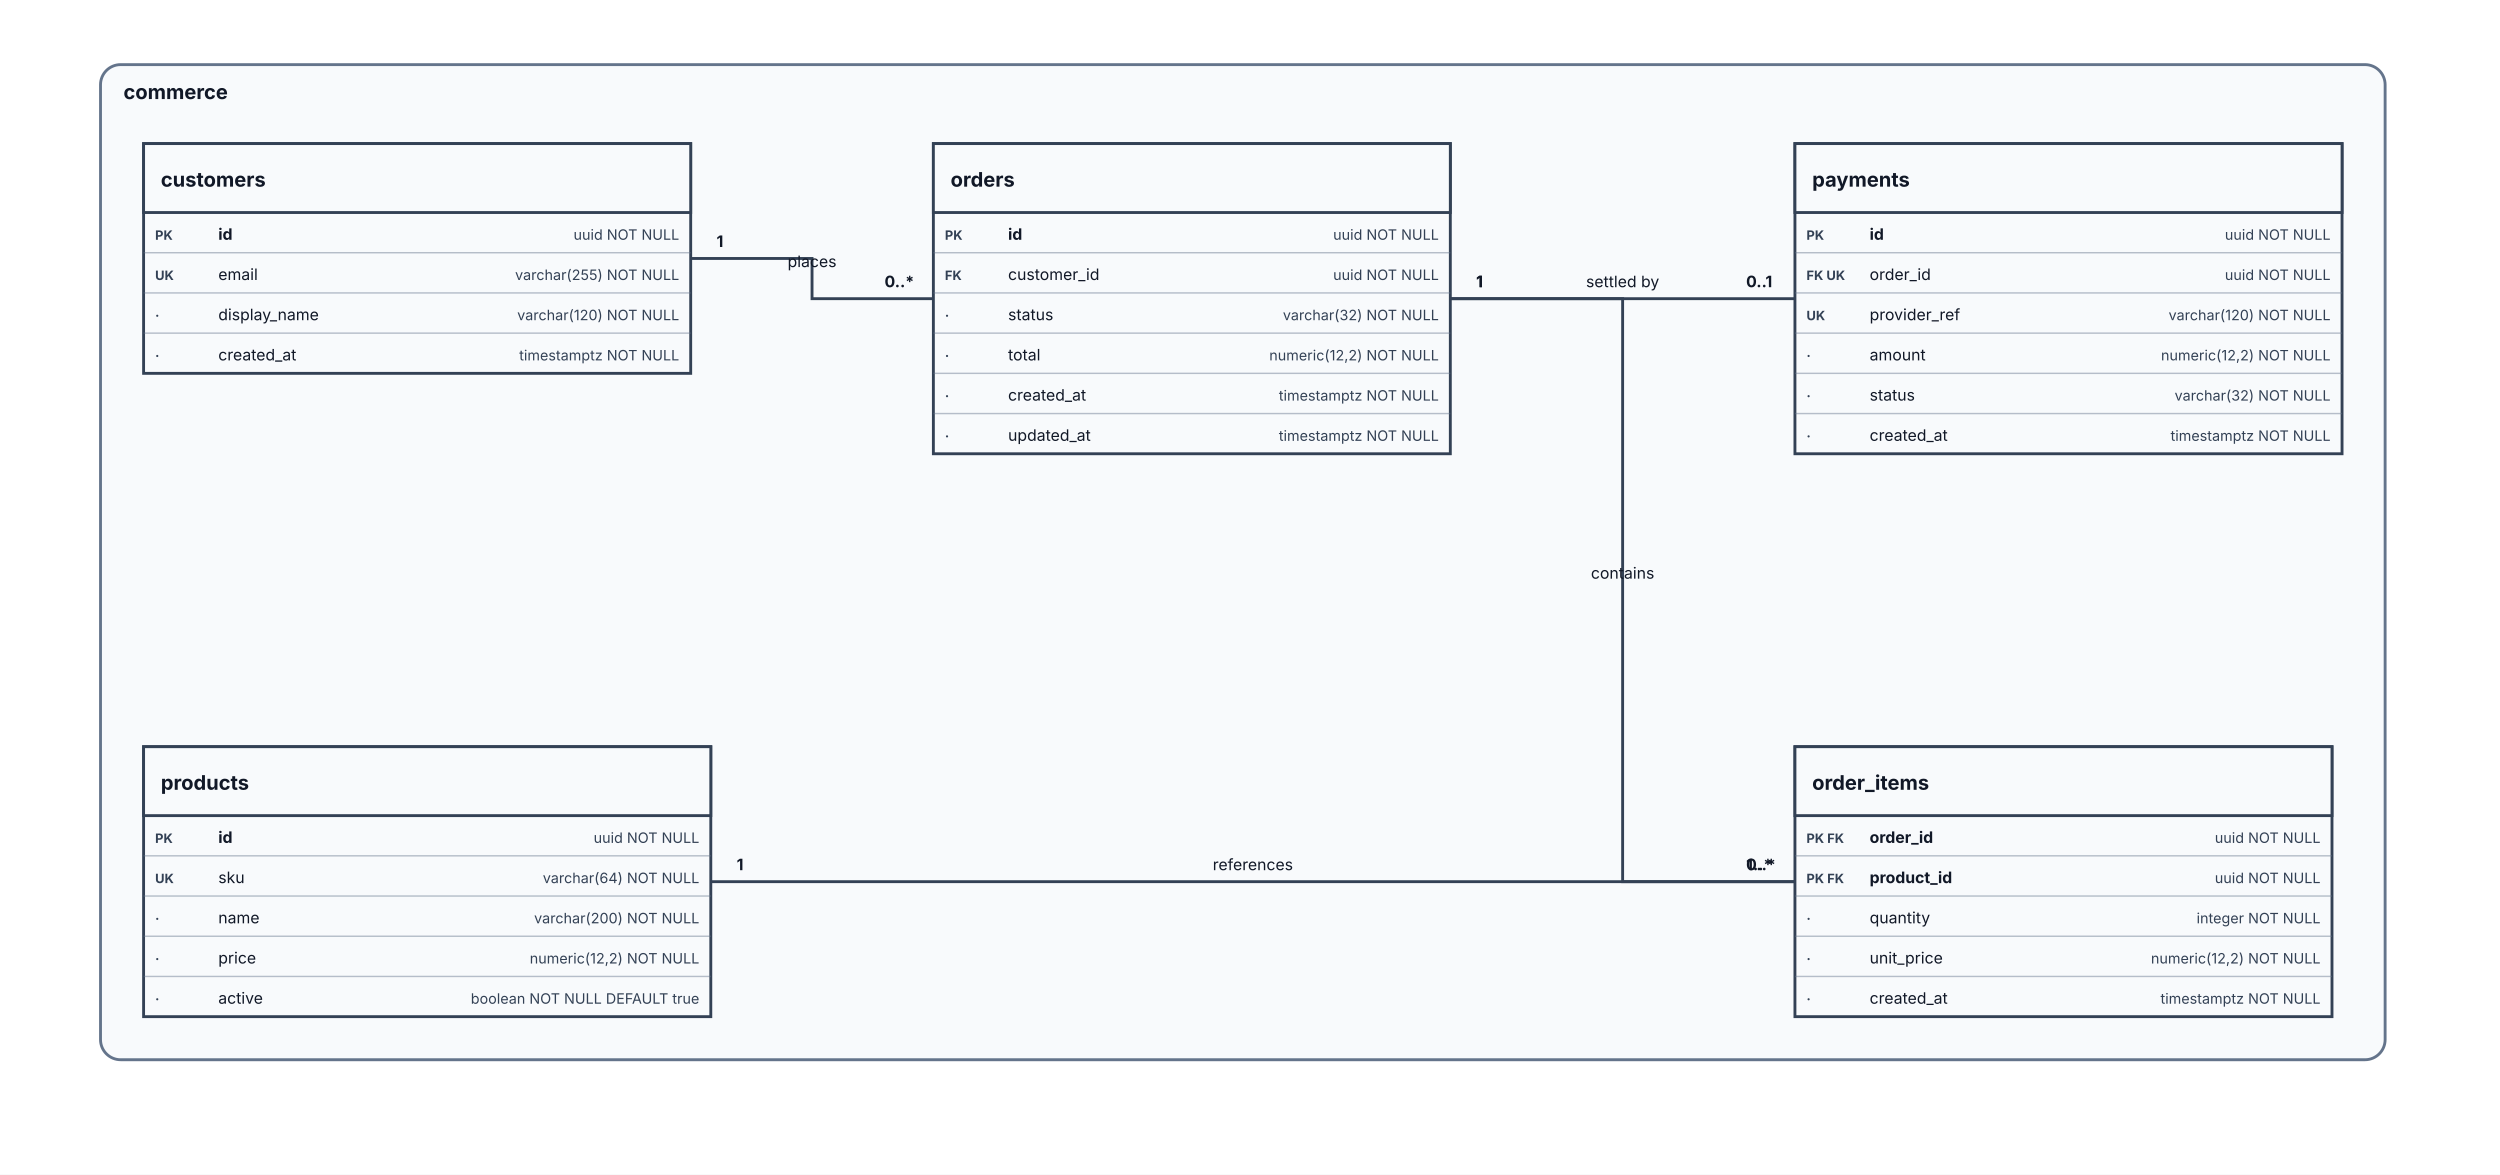
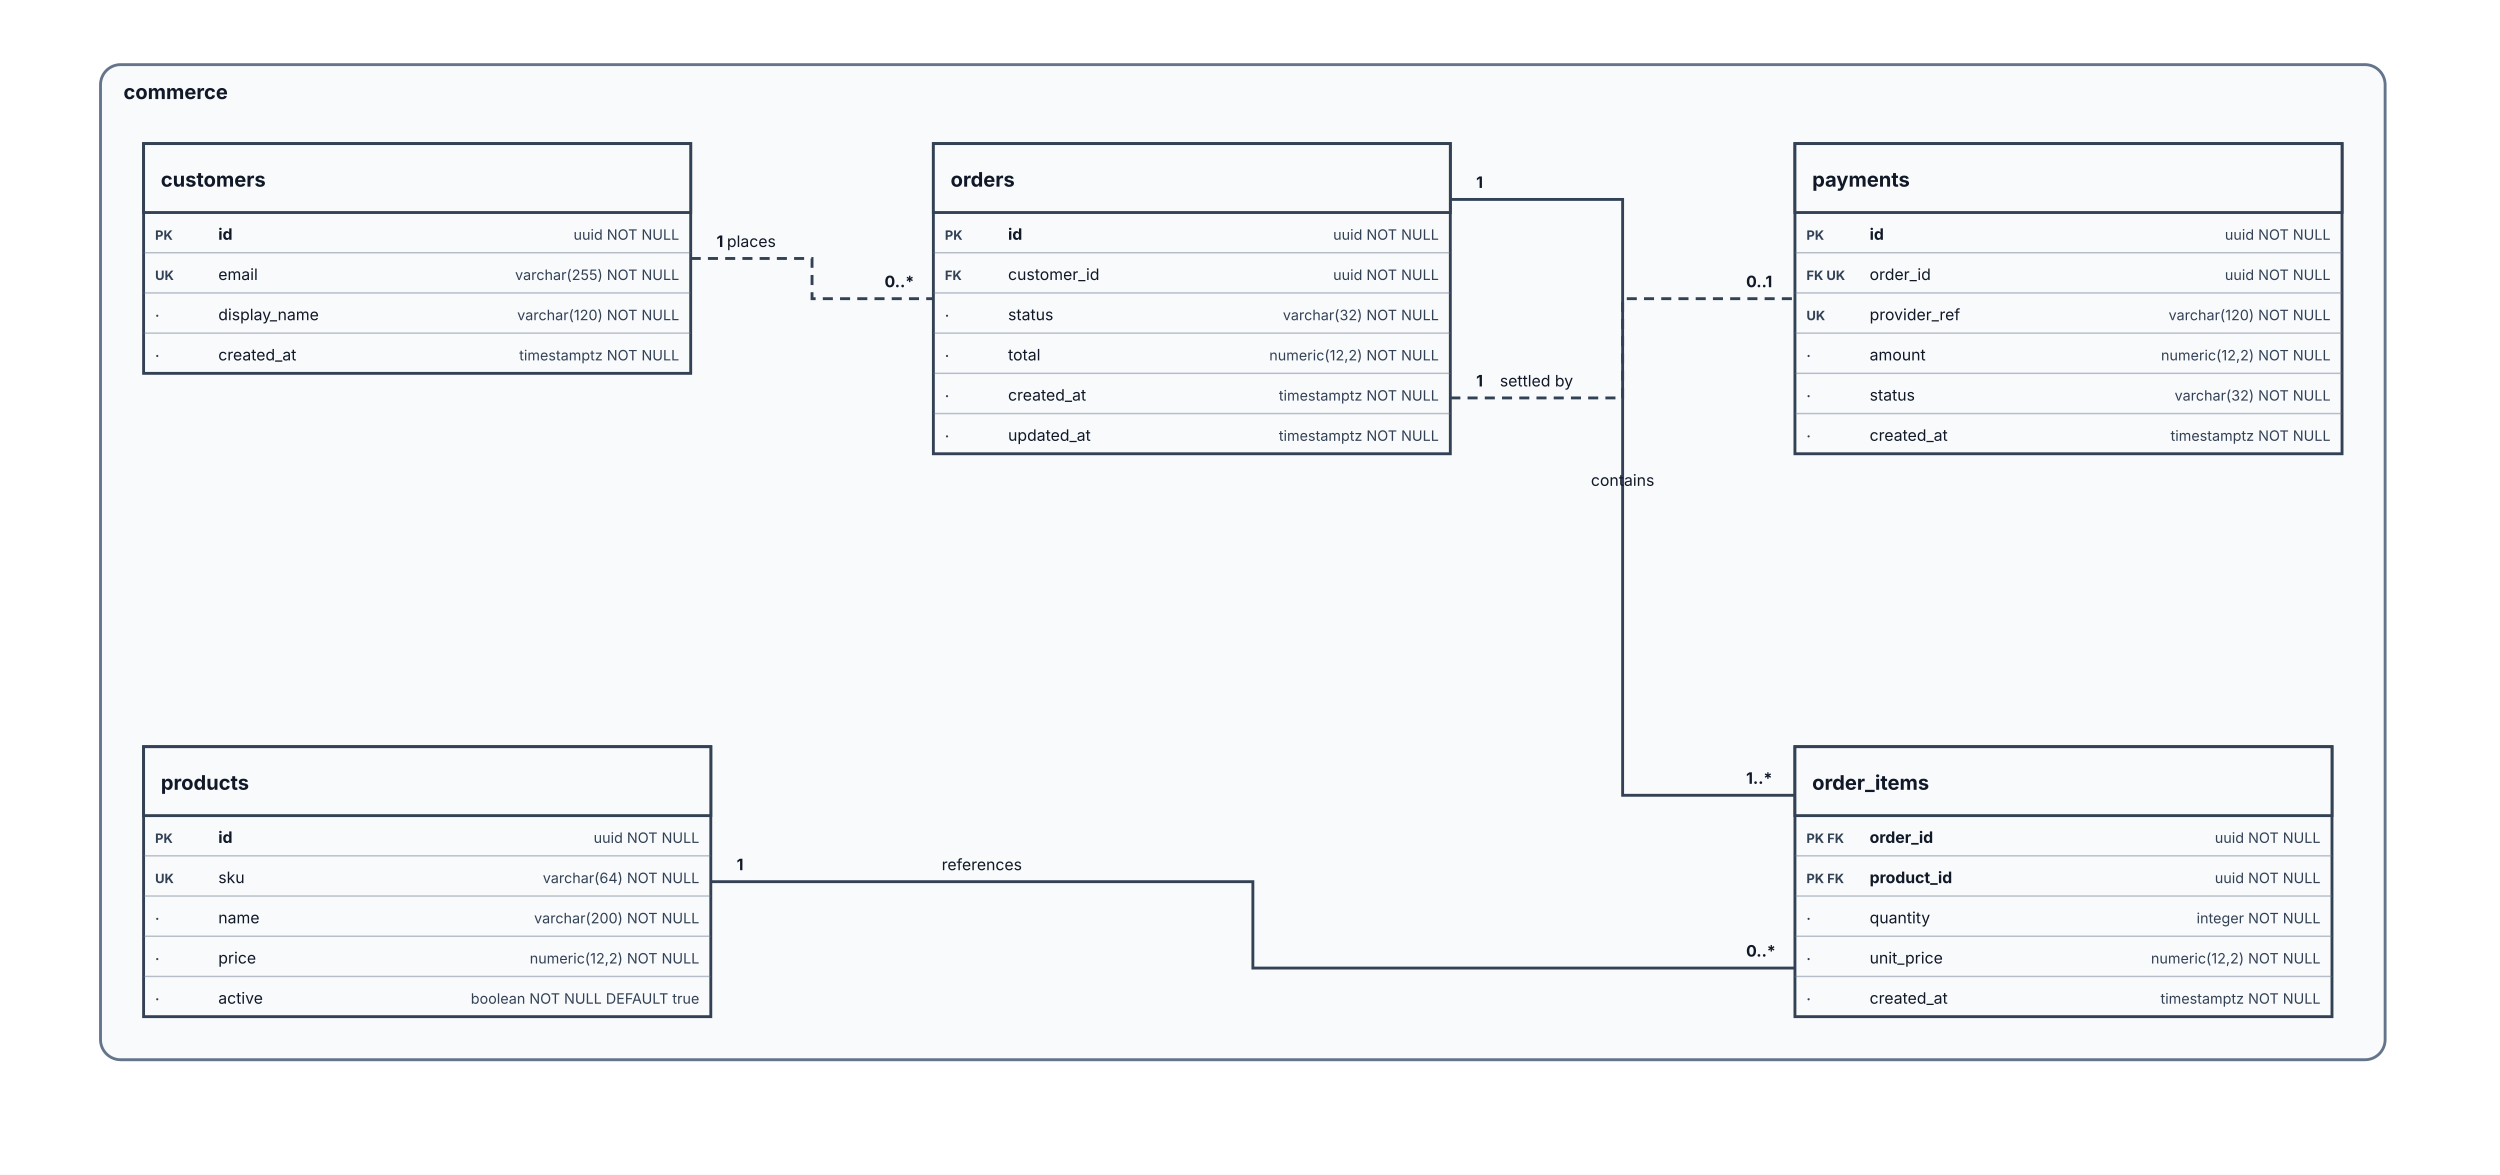
<svg xmlns="http://www.w3.org/2000/svg" width="1741" height="818" viewBox="0 0 1741 818" role="img" aria-label="Commerce Database">
  <rect width="100%" height="100%" fill="#ffffff" />
  <defs>
-     <marker id="arrow" viewBox="0 0 10 10" refX="9" refY="5" markerWidth="7" markerHeight="7" orient="auto-start-reverse">
+     <marker id="arrow-334155" viewBox="0 0 10 10" refX="9" refY="5" markerWidth="7" markerHeight="7" orient="auto-start-reverse">
      <path d="M 0 0 L 10 5 L 0 10 z" fill="#334155" />
    </marker>
  </defs>
  <rect x="70" y="45" width="1591" height="693" rx="14" fill="#f8fafc" stroke="#64748b" stroke-width="2" />
  <text x="86" y="69" fill="#111827" font-family="Inter, Arial, sans-serif" font-size="14" font-weight="700">commerce</text>
-   <polyline points="481,180.0 565.5,180.0 565.5,208.0 650,208.0" fill="none" stroke="#334155" stroke-width="2" />
-   <text x="565.5" y="186.0" fill="#111827" font-family="Inter, Arial, sans-serif" font-size="11" text-anchor="middle">places</text>
+   <polyline points="481,180.0 565.5,180.0 565.5,208.0 650,208.0" fill="none" stroke="#334155" stroke-width="2" stroke-dasharray="7 5" />
+   <text x="523.25" y="172.0" fill="#111827" font-family="Inter, Arial, sans-serif" font-size="11" text-anchor="middle">places</text>
  <text x="499" y="172.0" fill="#111827" font-family="Inter, Arial, sans-serif" font-size="11" font-weight="700">1</text>
  <text x="616" y="200.0" fill="#111827" font-family="Inter, Arial, sans-serif" font-size="11" font-weight="700">0..*</text>
-   <polyline points="1010,208.0 1130.0,208.0 1130.0,614.0 1250,614.0" fill="none" stroke="#334155" stroke-width="2" />
-   <text x="1130.0" y="403.0" fill="#111827" font-family="Inter, Arial, sans-serif" font-size="11" text-anchor="middle">contains</text>
-   <text x="1028" y="200.0" fill="#111827" font-family="Inter, Arial, sans-serif" font-size="11" font-weight="700">1</text>
-   <text x="1216" y="606.0" fill="#111827" font-family="Inter, Arial, sans-serif" font-size="11" font-weight="700">1..*</text>
-   <polyline points="495,614.0 872.5,614.0 872.5,614.0 1250,614.0" fill="none" stroke="#334155" stroke-width="2" />
-   <text x="872.5" y="606.0" fill="#111827" font-family="Inter, Arial, sans-serif" font-size="11" text-anchor="middle">references</text>
+   <polyline points="1010,138.88 1130.0,138.88 1130.0,553.84 1250,553.84" fill="none" stroke="#334155" stroke-width="2" />
+   <text x="1130.0" y="338.36" fill="#111827" font-family="Inter, Arial, sans-serif" font-size="11" text-anchor="middle">contains</text>
+   <text x="1028" y="130.88" fill="#111827" font-family="Inter, Arial, sans-serif" font-size="11" font-weight="700">1</text>
+   <text x="1216" y="545.84" fill="#111827" font-family="Inter, Arial, sans-serif" font-size="11" font-weight="700">1..*</text>
+   <polyline points="495,614.0 872.5,614.0 872.5,674.16 1250,674.16" fill="none" stroke="#334155" stroke-width="2" />
+   <text x="683.75" y="606.0" fill="#111827" font-family="Inter, Arial, sans-serif" font-size="11" text-anchor="middle">references</text>
  <text x="513" y="606.0" fill="#111827" font-family="Inter, Arial, sans-serif" font-size="11" font-weight="700">1</text>
-   <text x="1216" y="606.0" fill="#111827" font-family="Inter, Arial, sans-serif" font-size="11" font-weight="700">0..*</text>
-   <polyline points="1010,208.0 1130.0,208.0 1130.0,208.0 1250,208.0" fill="none" stroke="#334155" stroke-width="2" />
-   <text x="1130.0" y="200.0" fill="#111827" font-family="Inter, Arial, sans-serif" font-size="11" text-anchor="middle">settled by</text>
-   <text x="1028" y="200.0" fill="#111827" font-family="Inter, Arial, sans-serif" font-size="11" font-weight="700">1</text>
+   <text x="1216" y="666.16" fill="#111827" font-family="Inter, Arial, sans-serif" font-size="11" font-weight="700">0..*</text>
+   <polyline points="1010,277.12 1130.0,277.12 1130.0,208.0 1250,208.0" fill="none" stroke="#334155" stroke-width="2" stroke-dasharray="7 5" />
+   <text x="1070.0" y="269.12" fill="#111827" font-family="Inter, Arial, sans-serif" font-size="11" text-anchor="middle">settled by</text>
+   <text x="1028" y="269.12" fill="#111827" font-family="Inter, Arial, sans-serif" font-size="11" font-weight="700">1</text>
  <text x="1216" y="200.0" fill="#111827" font-family="Inter, Arial, sans-serif" font-size="11" font-weight="700">0..1</text>
  <rect x="100" y="100" width="381" height="160" rx="0" fill="#f8fafc" stroke="#334155" stroke-width="2" />
  <rect x="100" y="100" width="381" height="48" fill="#f8fafc" stroke="#334155" stroke-width="2" />
  <text x="112" y="130" fill="#111827" font-family="Inter, Arial, sans-serif" font-size="14" font-weight="700">customers</text>
  <text x="108" y="167" fill="#334155" font-family="Inter, Arial, sans-serif" font-size="9" font-weight="700">PK</text>
  <text x="152" y="167" fill="#111827" font-family="Inter, Arial, sans-serif" font-size="11" font-weight="700">id</text>
  <text x="473" y="167" fill="#334155" font-family="Inter, Arial, sans-serif" font-size="10" text-anchor="end">uuid NOT NULL</text>
  <line x1="100" x2="481" y1="176" y2="176" stroke="#64748b" stroke-width="1" opacity="0.45" />
  <text x="108" y="195" fill="#334155" font-family="Inter, Arial, sans-serif" font-size="9" font-weight="700">UK</text>
  <text x="152" y="195" fill="#111827" font-family="Inter, Arial, sans-serif" font-size="11" font-weight="400">email</text>
  <text x="473" y="195" fill="#334155" font-family="Inter, Arial, sans-serif" font-size="10" text-anchor="end">varchar(255) NOT NULL</text>
  <line x1="100" x2="481" y1="204" y2="204" stroke="#64748b" stroke-width="1" opacity="0.45" />
  <text x="108" y="223" fill="#334155" font-family="Inter, Arial, sans-serif" font-size="9" font-weight="700">·</text>
  <text x="152" y="223" fill="#111827" font-family="Inter, Arial, sans-serif" font-size="11" font-weight="400">display_name</text>
  <text x="473" y="223" fill="#334155" font-family="Inter, Arial, sans-serif" font-size="10" text-anchor="end">varchar(120) NOT NULL</text>
  <line x1="100" x2="481" y1="232" y2="232" stroke="#64748b" stroke-width="1" opacity="0.45" />
  <text x="108" y="251" fill="#334155" font-family="Inter, Arial, sans-serif" font-size="9" font-weight="700">·</text>
  <text x="152" y="251" fill="#111827" font-family="Inter, Arial, sans-serif" font-size="11" font-weight="400">created_at</text>
  <text x="473" y="251" fill="#334155" font-family="Inter, Arial, sans-serif" font-size="10" text-anchor="end">timestamptz NOT NULL</text>
  <rect x="100" y="520" width="395" height="188" rx="0" fill="#f8fafc" stroke="#334155" stroke-width="2" />
  <rect x="100" y="520" width="395" height="48" fill="#f8fafc" stroke="#334155" stroke-width="2" />
  <text x="112" y="550" fill="#111827" font-family="Inter, Arial, sans-serif" font-size="14" font-weight="700">products</text>
  <text x="108" y="587" fill="#334155" font-family="Inter, Arial, sans-serif" font-size="9" font-weight="700">PK</text>
  <text x="152" y="587" fill="#111827" font-family="Inter, Arial, sans-serif" font-size="11" font-weight="700">id</text>
  <text x="487" y="587" fill="#334155" font-family="Inter, Arial, sans-serif" font-size="10" text-anchor="end">uuid NOT NULL</text>
  <line x1="100" x2="495" y1="596" y2="596" stroke="#64748b" stroke-width="1" opacity="0.45" />
  <text x="108" y="615" fill="#334155" font-family="Inter, Arial, sans-serif" font-size="9" font-weight="700">UK</text>
  <text x="152" y="615" fill="#111827" font-family="Inter, Arial, sans-serif" font-size="11" font-weight="400">sku</text>
  <text x="487" y="615" fill="#334155" font-family="Inter, Arial, sans-serif" font-size="10" text-anchor="end">varchar(64) NOT NULL</text>
  <line x1="100" x2="495" y1="624" y2="624" stroke="#64748b" stroke-width="1" opacity="0.45" />
  <text x="108" y="643" fill="#334155" font-family="Inter, Arial, sans-serif" font-size="9" font-weight="700">·</text>
  <text x="152" y="643" fill="#111827" font-family="Inter, Arial, sans-serif" font-size="11" font-weight="400">name</text>
  <text x="487" y="643" fill="#334155" font-family="Inter, Arial, sans-serif" font-size="10" text-anchor="end">varchar(200) NOT NULL</text>
  <line x1="100" x2="495" y1="652" y2="652" stroke="#64748b" stroke-width="1" opacity="0.45" />
  <text x="108" y="671" fill="#334155" font-family="Inter, Arial, sans-serif" font-size="9" font-weight="700">·</text>
  <text x="152" y="671" fill="#111827" font-family="Inter, Arial, sans-serif" font-size="11" font-weight="400">price</text>
  <text x="487" y="671" fill="#334155" font-family="Inter, Arial, sans-serif" font-size="10" text-anchor="end">numeric(12,2) NOT NULL</text>
  <line x1="100" x2="495" y1="680" y2="680" stroke="#64748b" stroke-width="1" opacity="0.45" />
  <text x="108" y="699" fill="#334155" font-family="Inter, Arial, sans-serif" font-size="9" font-weight="700">·</text>
  <text x="152" y="699" fill="#111827" font-family="Inter, Arial, sans-serif" font-size="11" font-weight="400">active</text>
  <text x="487" y="699" fill="#334155" font-family="Inter, Arial, sans-serif" font-size="10" text-anchor="end">boolean NOT NULL DEFAULT true</text>
  <rect x="650" y="100" width="360" height="216" rx="0" fill="#f8fafc" stroke="#334155" stroke-width="2" />
  <rect x="650" y="100" width="360" height="48" fill="#f8fafc" stroke="#334155" stroke-width="2" />
  <text x="662" y="130" fill="#111827" font-family="Inter, Arial, sans-serif" font-size="14" font-weight="700">orders</text>
  <text x="658" y="167" fill="#334155" font-family="Inter, Arial, sans-serif" font-size="9" font-weight="700">PK</text>
  <text x="702" y="167" fill="#111827" font-family="Inter, Arial, sans-serif" font-size="11" font-weight="700">id</text>
  <text x="1002" y="167" fill="#334155" font-family="Inter, Arial, sans-serif" font-size="10" text-anchor="end">uuid NOT NULL</text>
  <line x1="650" x2="1010" y1="176" y2="176" stroke="#64748b" stroke-width="1" opacity="0.45" />
  <text x="658" y="195" fill="#334155" font-family="Inter, Arial, sans-serif" font-size="9" font-weight="700">FK</text>
  <text x="702" y="195" fill="#111827" font-family="Inter, Arial, sans-serif" font-size="11" font-weight="400">customer_id</text>
  <text x="1002" y="195" fill="#334155" font-family="Inter, Arial, sans-serif" font-size="10" text-anchor="end">uuid NOT NULL</text>
  <line x1="650" x2="1010" y1="204" y2="204" stroke="#64748b" stroke-width="1" opacity="0.45" />
  <text x="658" y="223" fill="#334155" font-family="Inter, Arial, sans-serif" font-size="9" font-weight="700">·</text>
  <text x="702" y="223" fill="#111827" font-family="Inter, Arial, sans-serif" font-size="11" font-weight="400">status</text>
  <text x="1002" y="223" fill="#334155" font-family="Inter, Arial, sans-serif" font-size="10" text-anchor="end">varchar(32) NOT NULL</text>
  <line x1="650" x2="1010" y1="232" y2="232" stroke="#64748b" stroke-width="1" opacity="0.45" />
  <text x="658" y="251" fill="#334155" font-family="Inter, Arial, sans-serif" font-size="9" font-weight="700">·</text>
  <text x="702" y="251" fill="#111827" font-family="Inter, Arial, sans-serif" font-size="11" font-weight="400">total</text>
  <text x="1002" y="251" fill="#334155" font-family="Inter, Arial, sans-serif" font-size="10" text-anchor="end">numeric(12,2) NOT NULL</text>
  <line x1="650" x2="1010" y1="260" y2="260" stroke="#64748b" stroke-width="1" opacity="0.45" />
  <text x="658" y="279" fill="#334155" font-family="Inter, Arial, sans-serif" font-size="9" font-weight="700">·</text>
  <text x="702" y="279" fill="#111827" font-family="Inter, Arial, sans-serif" font-size="11" font-weight="400">created_at</text>
  <text x="1002" y="279" fill="#334155" font-family="Inter, Arial, sans-serif" font-size="10" text-anchor="end">timestamptz NOT NULL</text>
  <line x1="650" x2="1010" y1="288" y2="288" stroke="#64748b" stroke-width="1" opacity="0.45" />
  <text x="658" y="307" fill="#334155" font-family="Inter, Arial, sans-serif" font-size="9" font-weight="700">·</text>
  <text x="702" y="307" fill="#111827" font-family="Inter, Arial, sans-serif" font-size="11" font-weight="400">updated_at</text>
  <text x="1002" y="307" fill="#334155" font-family="Inter, Arial, sans-serif" font-size="10" text-anchor="end">timestamptz NOT NULL</text>
  <rect x="1250" y="520" width="374" height="188" rx="0" fill="#f8fafc" stroke="#334155" stroke-width="2" />
  <rect x="1250" y="520" width="374" height="48" fill="#f8fafc" stroke="#334155" stroke-width="2" />
  <text x="1262" y="550" fill="#111827" font-family="Inter, Arial, sans-serif" font-size="14" font-weight="700">order_items</text>
  <text x="1258" y="587" fill="#334155" font-family="Inter, Arial, sans-serif" font-size="9" font-weight="700">PK FK</text>
  <text x="1302" y="587" fill="#111827" font-family="Inter, Arial, sans-serif" font-size="11" font-weight="700">order_id</text>
  <text x="1616" y="587" fill="#334155" font-family="Inter, Arial, sans-serif" font-size="10" text-anchor="end">uuid NOT NULL</text>
  <line x1="1250" x2="1624" y1="596" y2="596" stroke="#64748b" stroke-width="1" opacity="0.45" />
  <text x="1258" y="615" fill="#334155" font-family="Inter, Arial, sans-serif" font-size="9" font-weight="700">PK FK</text>
  <text x="1302" y="615" fill="#111827" font-family="Inter, Arial, sans-serif" font-size="11" font-weight="700">product_id</text>
  <text x="1616" y="615" fill="#334155" font-family="Inter, Arial, sans-serif" font-size="10" text-anchor="end">uuid NOT NULL</text>
  <line x1="1250" x2="1624" y1="624" y2="624" stroke="#64748b" stroke-width="1" opacity="0.45" />
  <text x="1258" y="643" fill="#334155" font-family="Inter, Arial, sans-serif" font-size="9" font-weight="700">·</text>
  <text x="1302" y="643" fill="#111827" font-family="Inter, Arial, sans-serif" font-size="11" font-weight="400">quantity</text>
  <text x="1616" y="643" fill="#334155" font-family="Inter, Arial, sans-serif" font-size="10" text-anchor="end">integer NOT NULL</text>
  <line x1="1250" x2="1624" y1="652" y2="652" stroke="#64748b" stroke-width="1" opacity="0.45" />
  <text x="1258" y="671" fill="#334155" font-family="Inter, Arial, sans-serif" font-size="9" font-weight="700">·</text>
  <text x="1302" y="671" fill="#111827" font-family="Inter, Arial, sans-serif" font-size="11" font-weight="400">unit_price</text>
  <text x="1616" y="671" fill="#334155" font-family="Inter, Arial, sans-serif" font-size="10" text-anchor="end">numeric(12,2) NOT NULL</text>
  <line x1="1250" x2="1624" y1="680" y2="680" stroke="#64748b" stroke-width="1" opacity="0.45" />
  <text x="1258" y="699" fill="#334155" font-family="Inter, Arial, sans-serif" font-size="9" font-weight="700">·</text>
  <text x="1302" y="699" fill="#111827" font-family="Inter, Arial, sans-serif" font-size="11" font-weight="400">created_at</text>
  <text x="1616" y="699" fill="#334155" font-family="Inter, Arial, sans-serif" font-size="10" text-anchor="end">timestamptz NOT NULL</text>
  <rect x="1250" y="100" width="381" height="216" rx="0" fill="#f8fafc" stroke="#334155" stroke-width="2" />
  <rect x="1250" y="100" width="381" height="48" fill="#f8fafc" stroke="#334155" stroke-width="2" />
  <text x="1262" y="130" fill="#111827" font-family="Inter, Arial, sans-serif" font-size="14" font-weight="700">payments</text>
  <text x="1258" y="167" fill="#334155" font-family="Inter, Arial, sans-serif" font-size="9" font-weight="700">PK</text>
  <text x="1302" y="167" fill="#111827" font-family="Inter, Arial, sans-serif" font-size="11" font-weight="700">id</text>
  <text x="1623" y="167" fill="#334155" font-family="Inter, Arial, sans-serif" font-size="10" text-anchor="end">uuid NOT NULL</text>
  <line x1="1250" x2="1631" y1="176" y2="176" stroke="#64748b" stroke-width="1" opacity="0.45" />
  <text x="1258" y="195" fill="#334155" font-family="Inter, Arial, sans-serif" font-size="9" font-weight="700">FK UK</text>
  <text x="1302" y="195" fill="#111827" font-family="Inter, Arial, sans-serif" font-size="11" font-weight="400">order_id</text>
  <text x="1623" y="195" fill="#334155" font-family="Inter, Arial, sans-serif" font-size="10" text-anchor="end">uuid NOT NULL</text>
  <line x1="1250" x2="1631" y1="204" y2="204" stroke="#64748b" stroke-width="1" opacity="0.45" />
  <text x="1258" y="223" fill="#334155" font-family="Inter, Arial, sans-serif" font-size="9" font-weight="700">UK</text>
  <text x="1302" y="223" fill="#111827" font-family="Inter, Arial, sans-serif" font-size="11" font-weight="400">provider_ref</text>
  <text x="1623" y="223" fill="#334155" font-family="Inter, Arial, sans-serif" font-size="10" text-anchor="end">varchar(120) NOT NULL</text>
  <line x1="1250" x2="1631" y1="232" y2="232" stroke="#64748b" stroke-width="1" opacity="0.45" />
  <text x="1258" y="251" fill="#334155" font-family="Inter, Arial, sans-serif" font-size="9" font-weight="700">·</text>
  <text x="1302" y="251" fill="#111827" font-family="Inter, Arial, sans-serif" font-size="11" font-weight="400">amount</text>
  <text x="1623" y="251" fill="#334155" font-family="Inter, Arial, sans-serif" font-size="10" text-anchor="end">numeric(12,2) NOT NULL</text>
  <line x1="1250" x2="1631" y1="260" y2="260" stroke="#64748b" stroke-width="1" opacity="0.45" />
  <text x="1258" y="279" fill="#334155" font-family="Inter, Arial, sans-serif" font-size="9" font-weight="700">·</text>
  <text x="1302" y="279" fill="#111827" font-family="Inter, Arial, sans-serif" font-size="11" font-weight="400">status</text>
  <text x="1623" y="279" fill="#334155" font-family="Inter, Arial, sans-serif" font-size="10" text-anchor="end">varchar(32) NOT NULL</text>
  <line x1="1250" x2="1631" y1="288" y2="288" stroke="#64748b" stroke-width="1" opacity="0.45" />
  <text x="1258" y="307" fill="#334155" font-family="Inter, Arial, sans-serif" font-size="9" font-weight="700">·</text>
  <text x="1302" y="307" fill="#111827" font-family="Inter, Arial, sans-serif" font-size="11" font-weight="400">created_at</text>
  <text x="1623" y="307" fill="#334155" font-family="Inter, Arial, sans-serif" font-size="10" text-anchor="end">timestamptz NOT NULL</text>
</svg>
